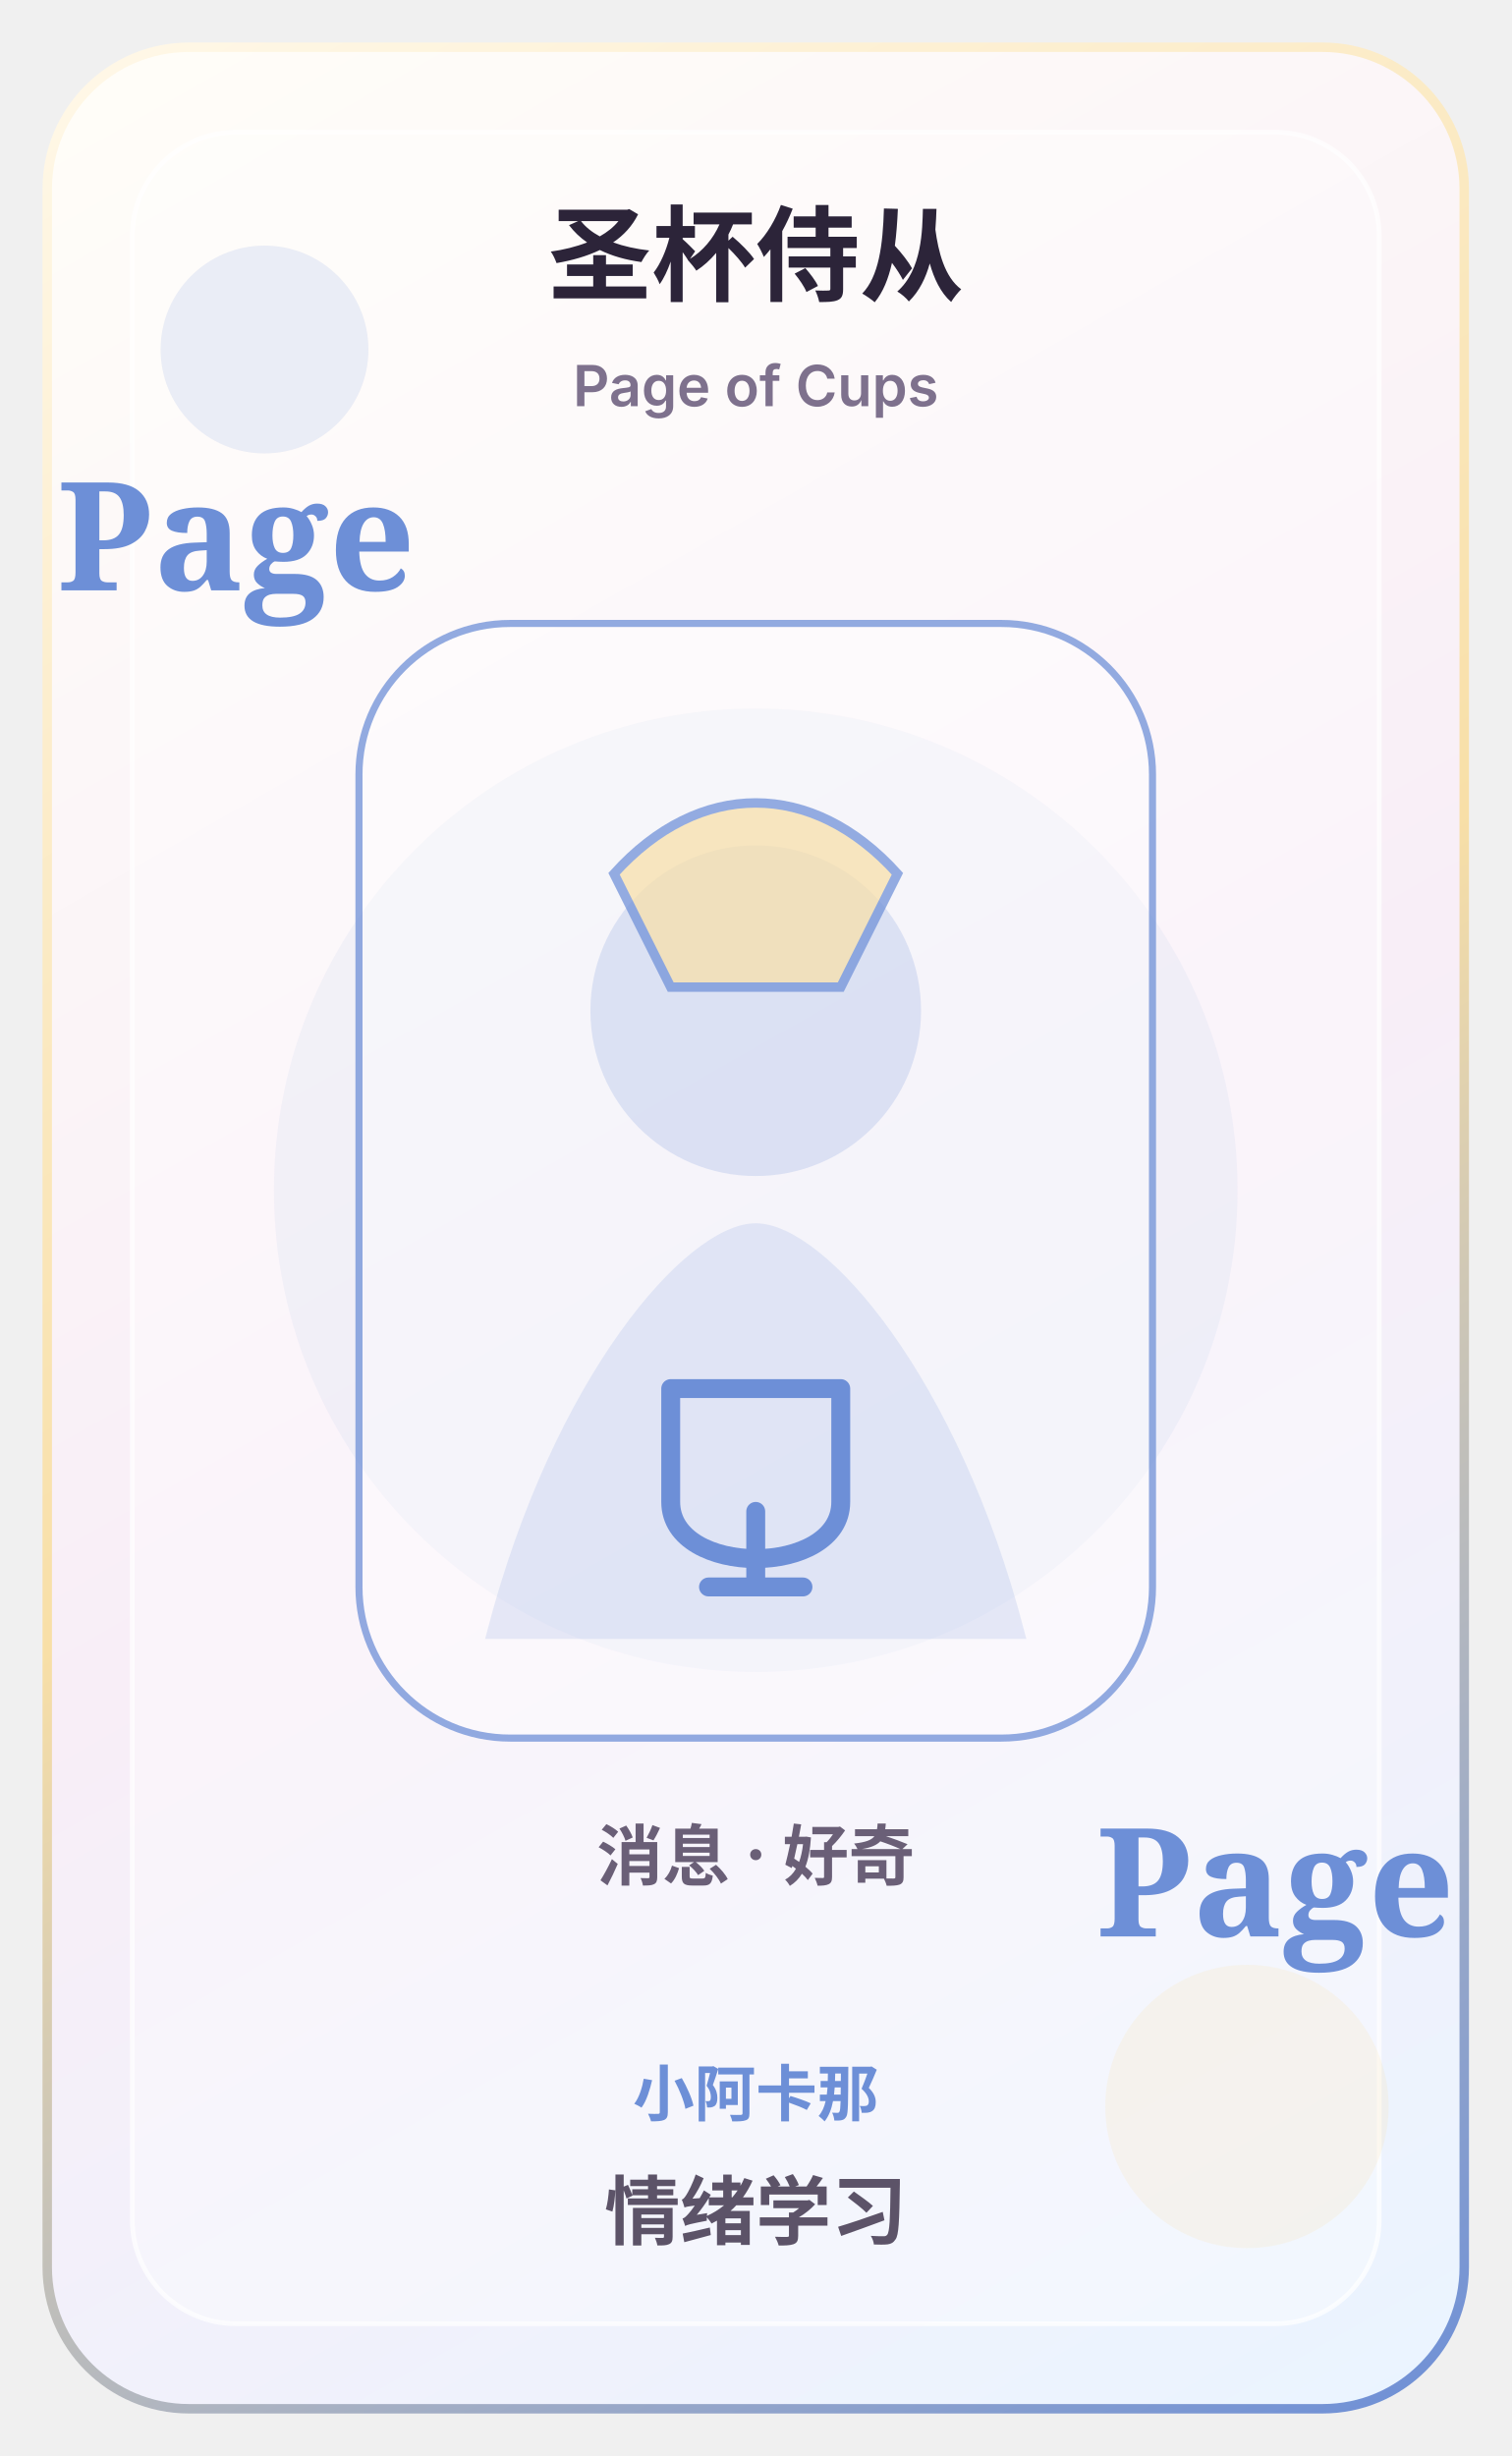
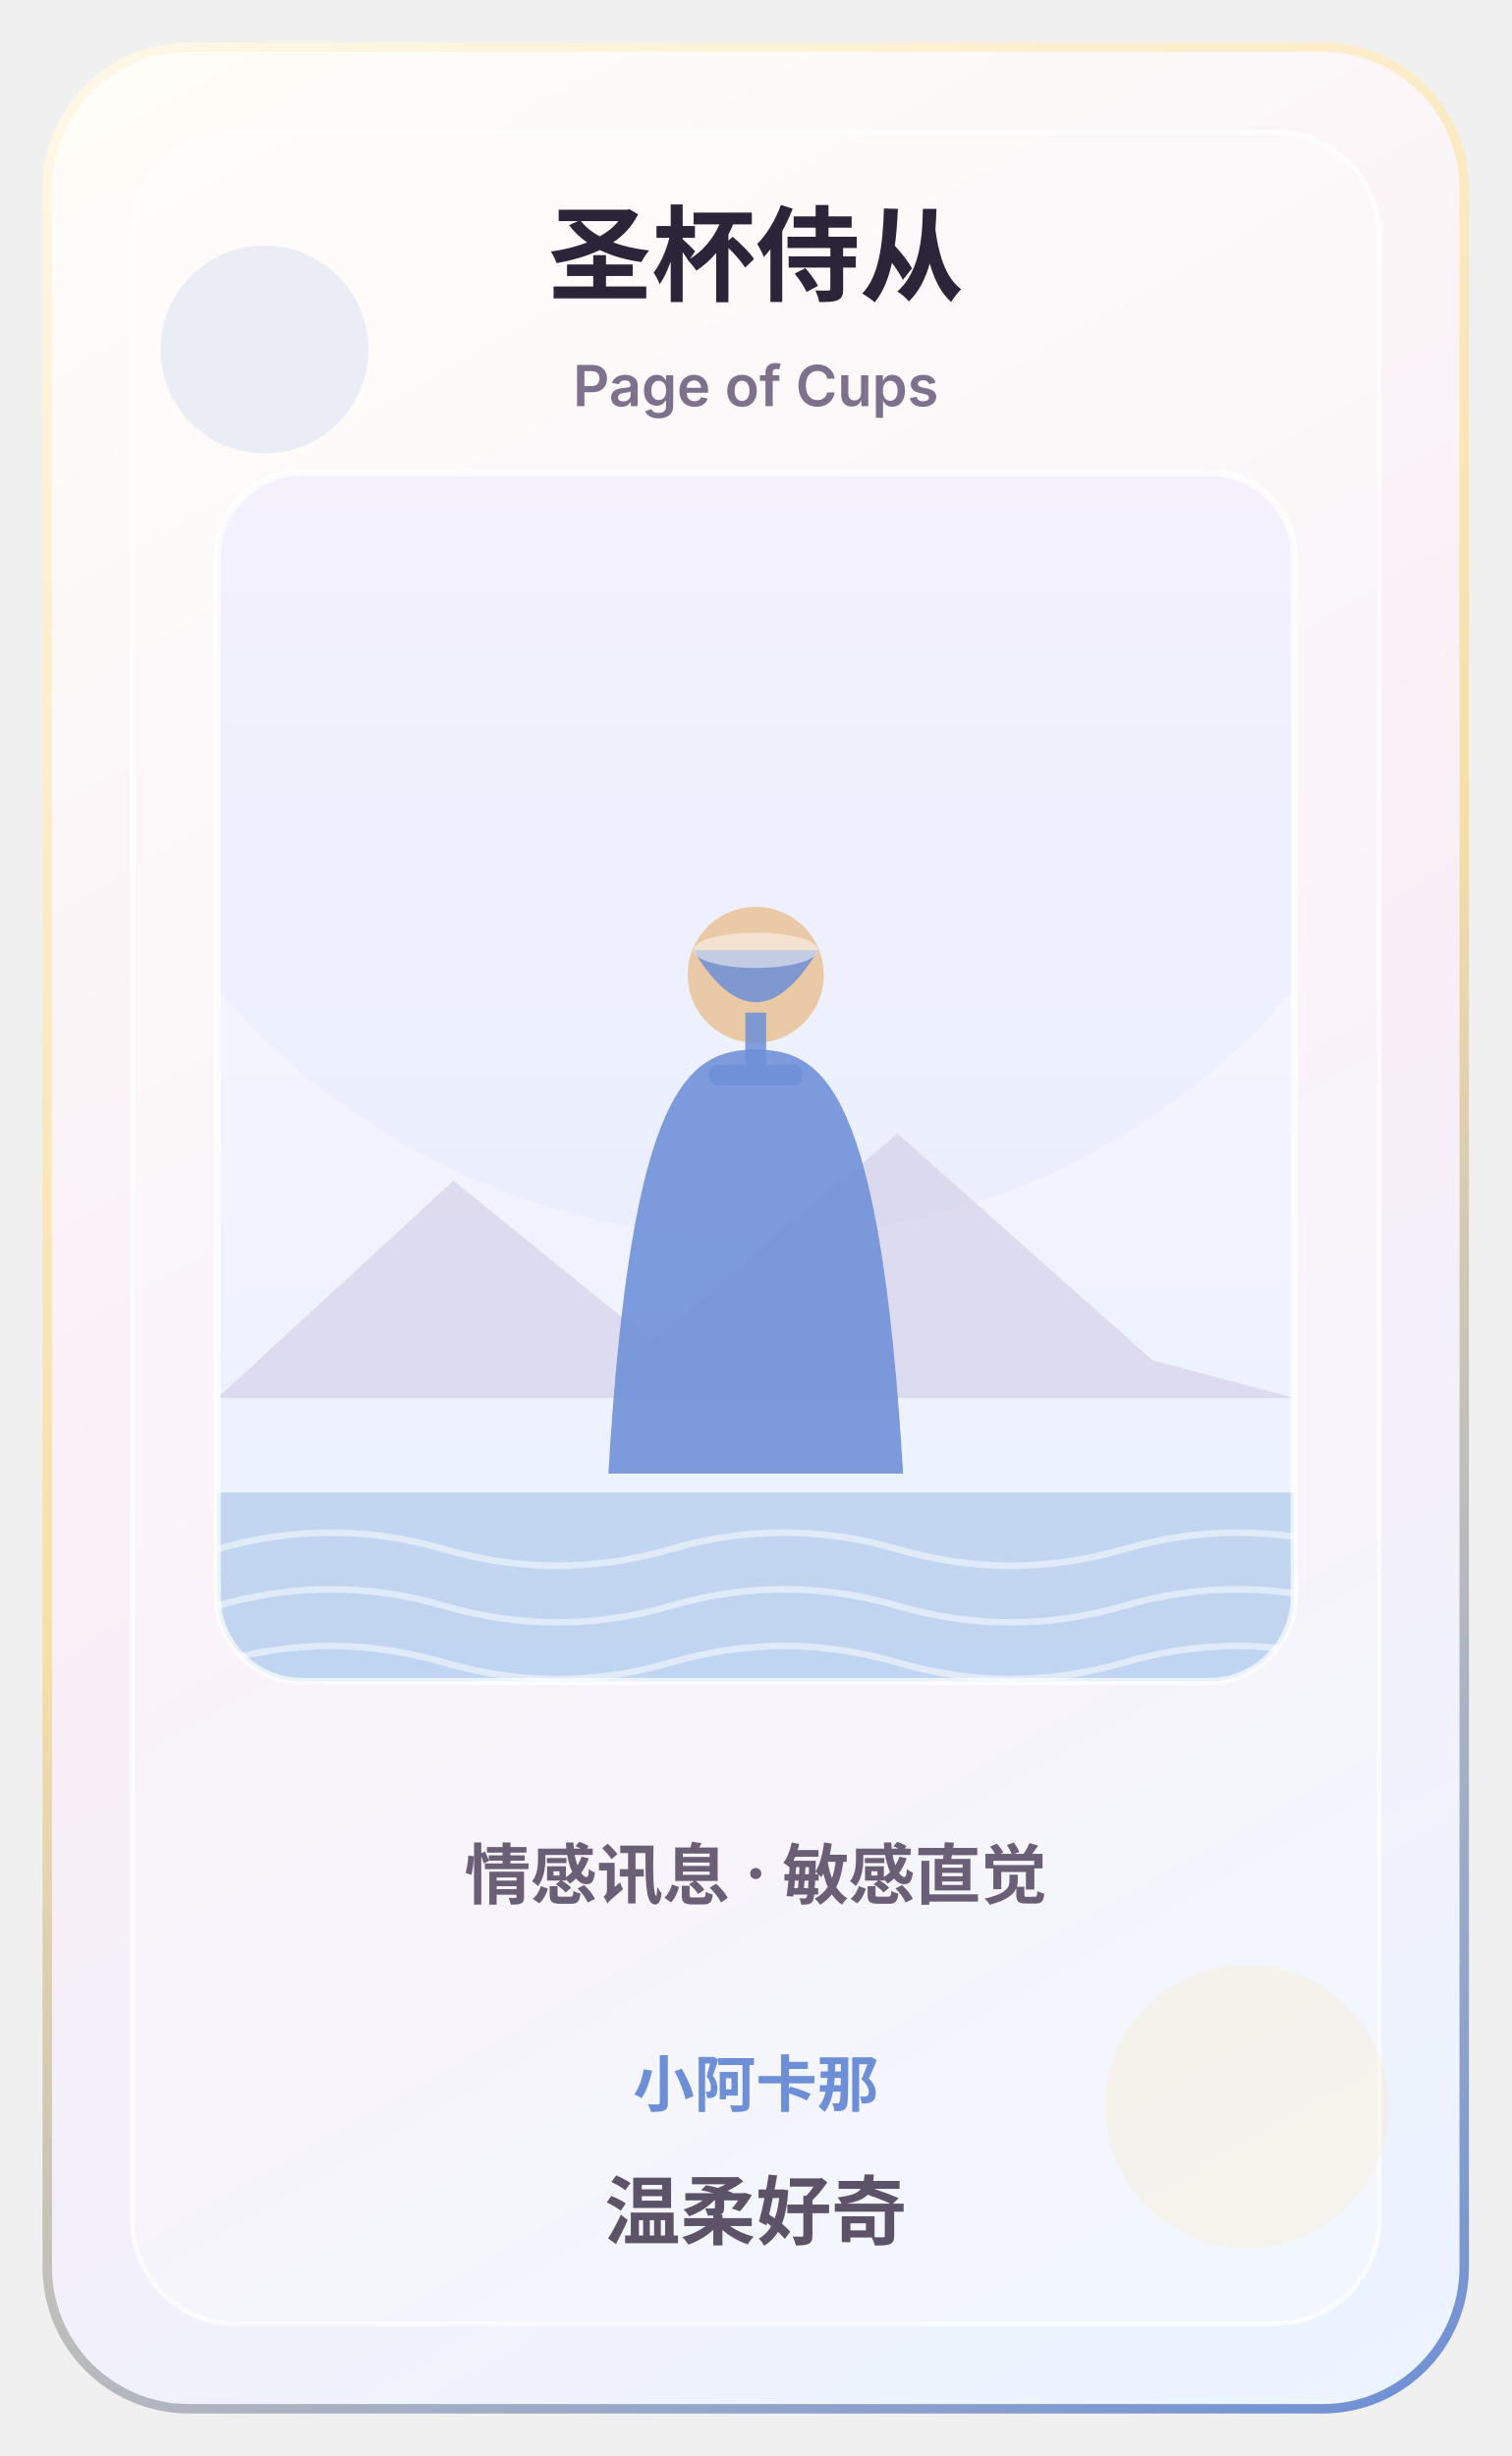
<svg xmlns="http://www.w3.org/2000/svg" width="320" height="520" viewBox="0 0 320 520" fill="none" role="img" aria-label="圣杯侍从">
  <rect x="10" y="10" width="300" height="500" rx="30" fill="url(#paper)" stroke="url(#edge)" stroke-width="2" />
-   <rect x="28" y="28" width="264" height="464" rx="22" fill="rgba(255,255,255,.34)" stroke="rgba(255,255,255,.72)" />
+   <rect x="28" y="28" width="264" height="464" rx="22" fill="rgba(255,255,255,.30)" stroke="rgba(255,255,255,.7)" />
  <circle cx="56" cy="74" r="22" fill="#6D8FD7" opacity=".14" />
-   <circle cx="264" cy="446" r="30" fill="#F8DFA7" opacity=".18" />
+   <circle cx="264" cy="446" r="30" fill="#F8DFA7" opacity=".2" />
  <text x="160" y="62" text-anchor="middle" font-family="-apple-system,BlinkMacSystemFont,Segoe UI,sans-serif" font-size="22" font-weight="700" fill="#2C2439">圣杯侍从</text>
  <text x="160" y="86" text-anchor="middle" font-family="-apple-system,BlinkMacSystemFont,Segoe UI,sans-serif" font-size="12" font-weight="600" fill="#7E718D">Page of Cups</text>
-   <text x="50" y="125" text-anchor="middle" font-family="Georgia,serif" font-size="32" font-weight="700" fill="#6D8FD7">Page</text>
-   <text x="270" y="410" text-anchor="middle" font-family="Georgia,serif" font-size="32" font-weight="700" fill="#6D8FD7">Page</text>
-   <circle cx="160" cy="252" r="102" fill="#6D8FD7" opacity=".07" />
-   <rect x="76" y="132" width="168" height="236" rx="32" fill="rgba(255,255,255,.44)" stroke="#6D8FD7" stroke-width="1.5" opacity=".74" />
-   <g>
-     <circle cx="160" cy="214" r="34" fill="#6D8FD7" opacity=".2" stroke="#6D8FD7" stroke-width="2" />
-     <path d="M130 185c18-20 42-20 60 0l-12 24h-36l-12-24Z" fill="#F8DFA7" opacity=".72" stroke="#6D8FD7" stroke-width="2" />
-     <path d="M104 346c14-54 42-86 56-86s42 32 56 86H104Z" fill="#6D8FD7" opacity=".16" stroke="#6D8FD7" stroke-width="2" />
-     <g opacity="1">
-       <path d="M142 294h36v24c0 16-36 16-36 0v-24Z" fill="none" stroke="#6D8FD7" stroke-width="4" stroke-linejoin="round" />
-       <path d="M150 336h20M160 320v16" stroke="#6D8FD7" stroke-width="4" stroke-linecap="round" />
+   <clipPath id="win">
+     <rect x="46" y="100" width="228" height="256" rx="18" />
+   </clipPath>
+   <g clip-path="url(#win)">
+     <rect x="46" y="100" width="228" height="256" fill="url(#sky)" />
+     <circle cx="160" cy="112" r="150" fill="#6D8FD7" opacity=".05" />
+     <path d="M46 296 L96 250 L138 284 L190 240 L244 288 L274 296 Z" fill="#b9b0d2" opacity="0.35" />
+     <rect x="46" y="316" width="228" height="40" fill="#8fb3df" opacity="0.45" />
+     <path d="M46 328 q24 -7 48 0 t48 0 t48 0 t48 0 t48 0" fill="none" stroke="#fff" stroke-width="1.4" opacity=".5" />
+     <path d="M46 340 q24 -7 48 0 t48 0 t48 0 t48 0 t48 0" fill="none" stroke="#fff" stroke-width="1.4" opacity=".5" />
+     <path d="M46 352 q24 -7 48 0 t48 0 t48 0 t48 0 t48 0" fill="none" stroke="#fff" stroke-width="1.4" opacity=".5" />
+     <g>
+       <path d="M128.8 312 C133.6 230.4 145.6 222.24 160 222.24 C174.4 222.24 186.4 230.4 191.2 312 Z" fill="#6D8FD7" opacity=".88" />
+       <circle cx="160" cy="206.4" r="14.4" fill="#EAC9A6" />
+     </g>
+     <g fill="#6D8FD7" opacity=".85">
+       <path d="M146.8 201.2 Q160 223.2 173.2 201.2 Z" />
+       <rect x="157.8 " y="214.4" width="4.4" height="11" />
+       <rect x="150.1" y="225.4" width="19.8" height="4.4" rx="2" />
+       <ellipse cx="160" cy="201.2" rx="13.2" ry="3.74" fill="#fff" opacity=".55" />
    </g>
  </g>
-   <text x="160" y="398" text-anchor="middle" font-family="-apple-system,BlinkMacSystemFont,Segoe UI,sans-serif" font-size="14" font-weight="700" fill="#6A5F77">消息 · 好奇</text>
-   <text x="160" y="448" text-anchor="middle" font-family="-apple-system,BlinkMacSystemFont,Segoe UI,sans-serif" font-size="13" font-weight="700" fill="#6D8FD7">小阿卡那</text>
-   <text x="160" y="474" text-anchor="middle" font-family="-apple-system,BlinkMacSystemFont,Segoe UI,sans-serif" font-size="16" font-weight="700" fill="#5C5368">情绪学习</text>
+   <rect x="46" y="100" width="228" height="256" rx="18" fill="none" stroke="rgba(255,255,255,.7)" stroke-width="1.5" />
+   <text x="160" y="402" text-anchor="middle" font-family="-apple-system,BlinkMacSystemFont,Segoe UI,sans-serif" font-size="14" font-weight="700" fill="#6A5F77">情感讯息 · 敏感直觉</text>
+   <text x="160" y="446" text-anchor="middle" font-family="-apple-system,BlinkMacSystemFont,Segoe UI,sans-serif" font-size="13" font-weight="700" fill="#6D8FD7">小阿卡那</text>
+   <text x="160" y="474" text-anchor="middle" font-family="-apple-system,BlinkMacSystemFont,Segoe UI,sans-serif" font-size="16" font-weight="700" fill="#5C5368">温柔好奇</text>
  <defs>
    <linearGradient id="paper" x1="22" y1="18" x2="302" y2="510" gradientUnits="userSpaceOnUse">
      <stop stop-color="#FFFDF8" />
      <stop offset=".52" stop-color="#F8EEF7" />
      <stop offset="1" stop-color="#EAF4FF" />
    </linearGradient>
    <linearGradient id="edge" x1="14" y1="10" x2="310" y2="510" gradientUnits="userSpaceOnUse">
      <stop stop-color="#FFF8E8" />
      <stop offset=".5" stop-color="#F8DFA7" />
      <stop offset="1" stop-color="#6D8FD7" />
    </linearGradient>
+     <linearGradient id="sky" x1="0" y1="100" x2="0" y2="356" gradientUnits="userSpaceOnUse">
+       <stop stop-color="#FBF6FF" />
+       <stop offset="1" stop-color="#EAF1FF" />
+     </linearGradient>
  </defs>
</svg>
